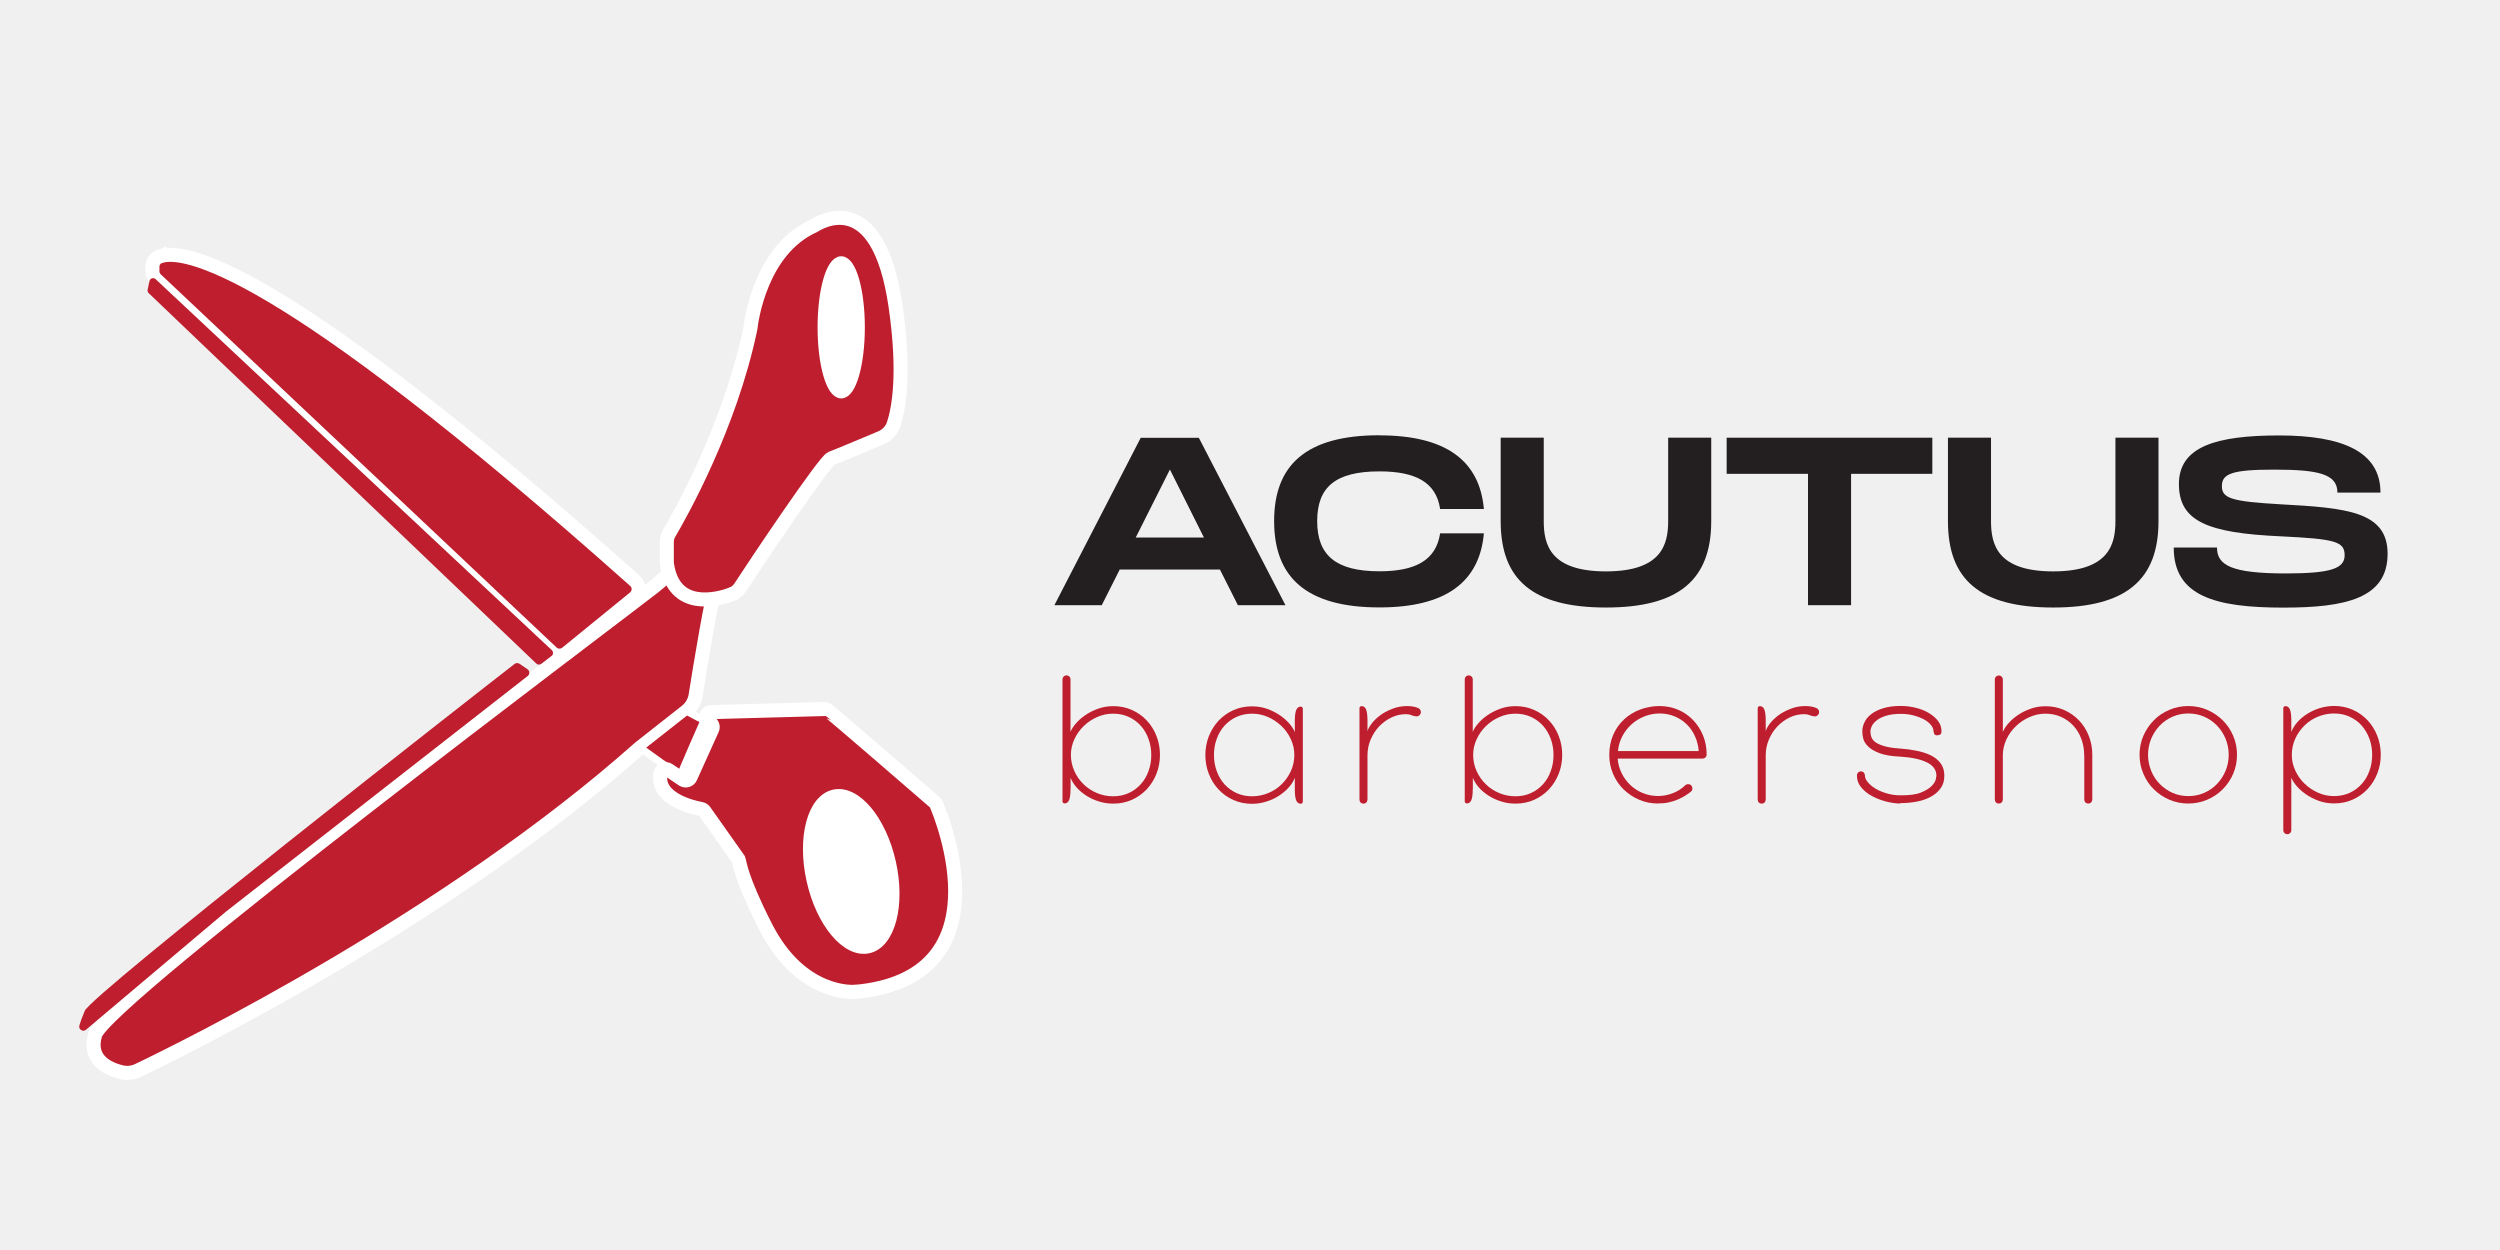
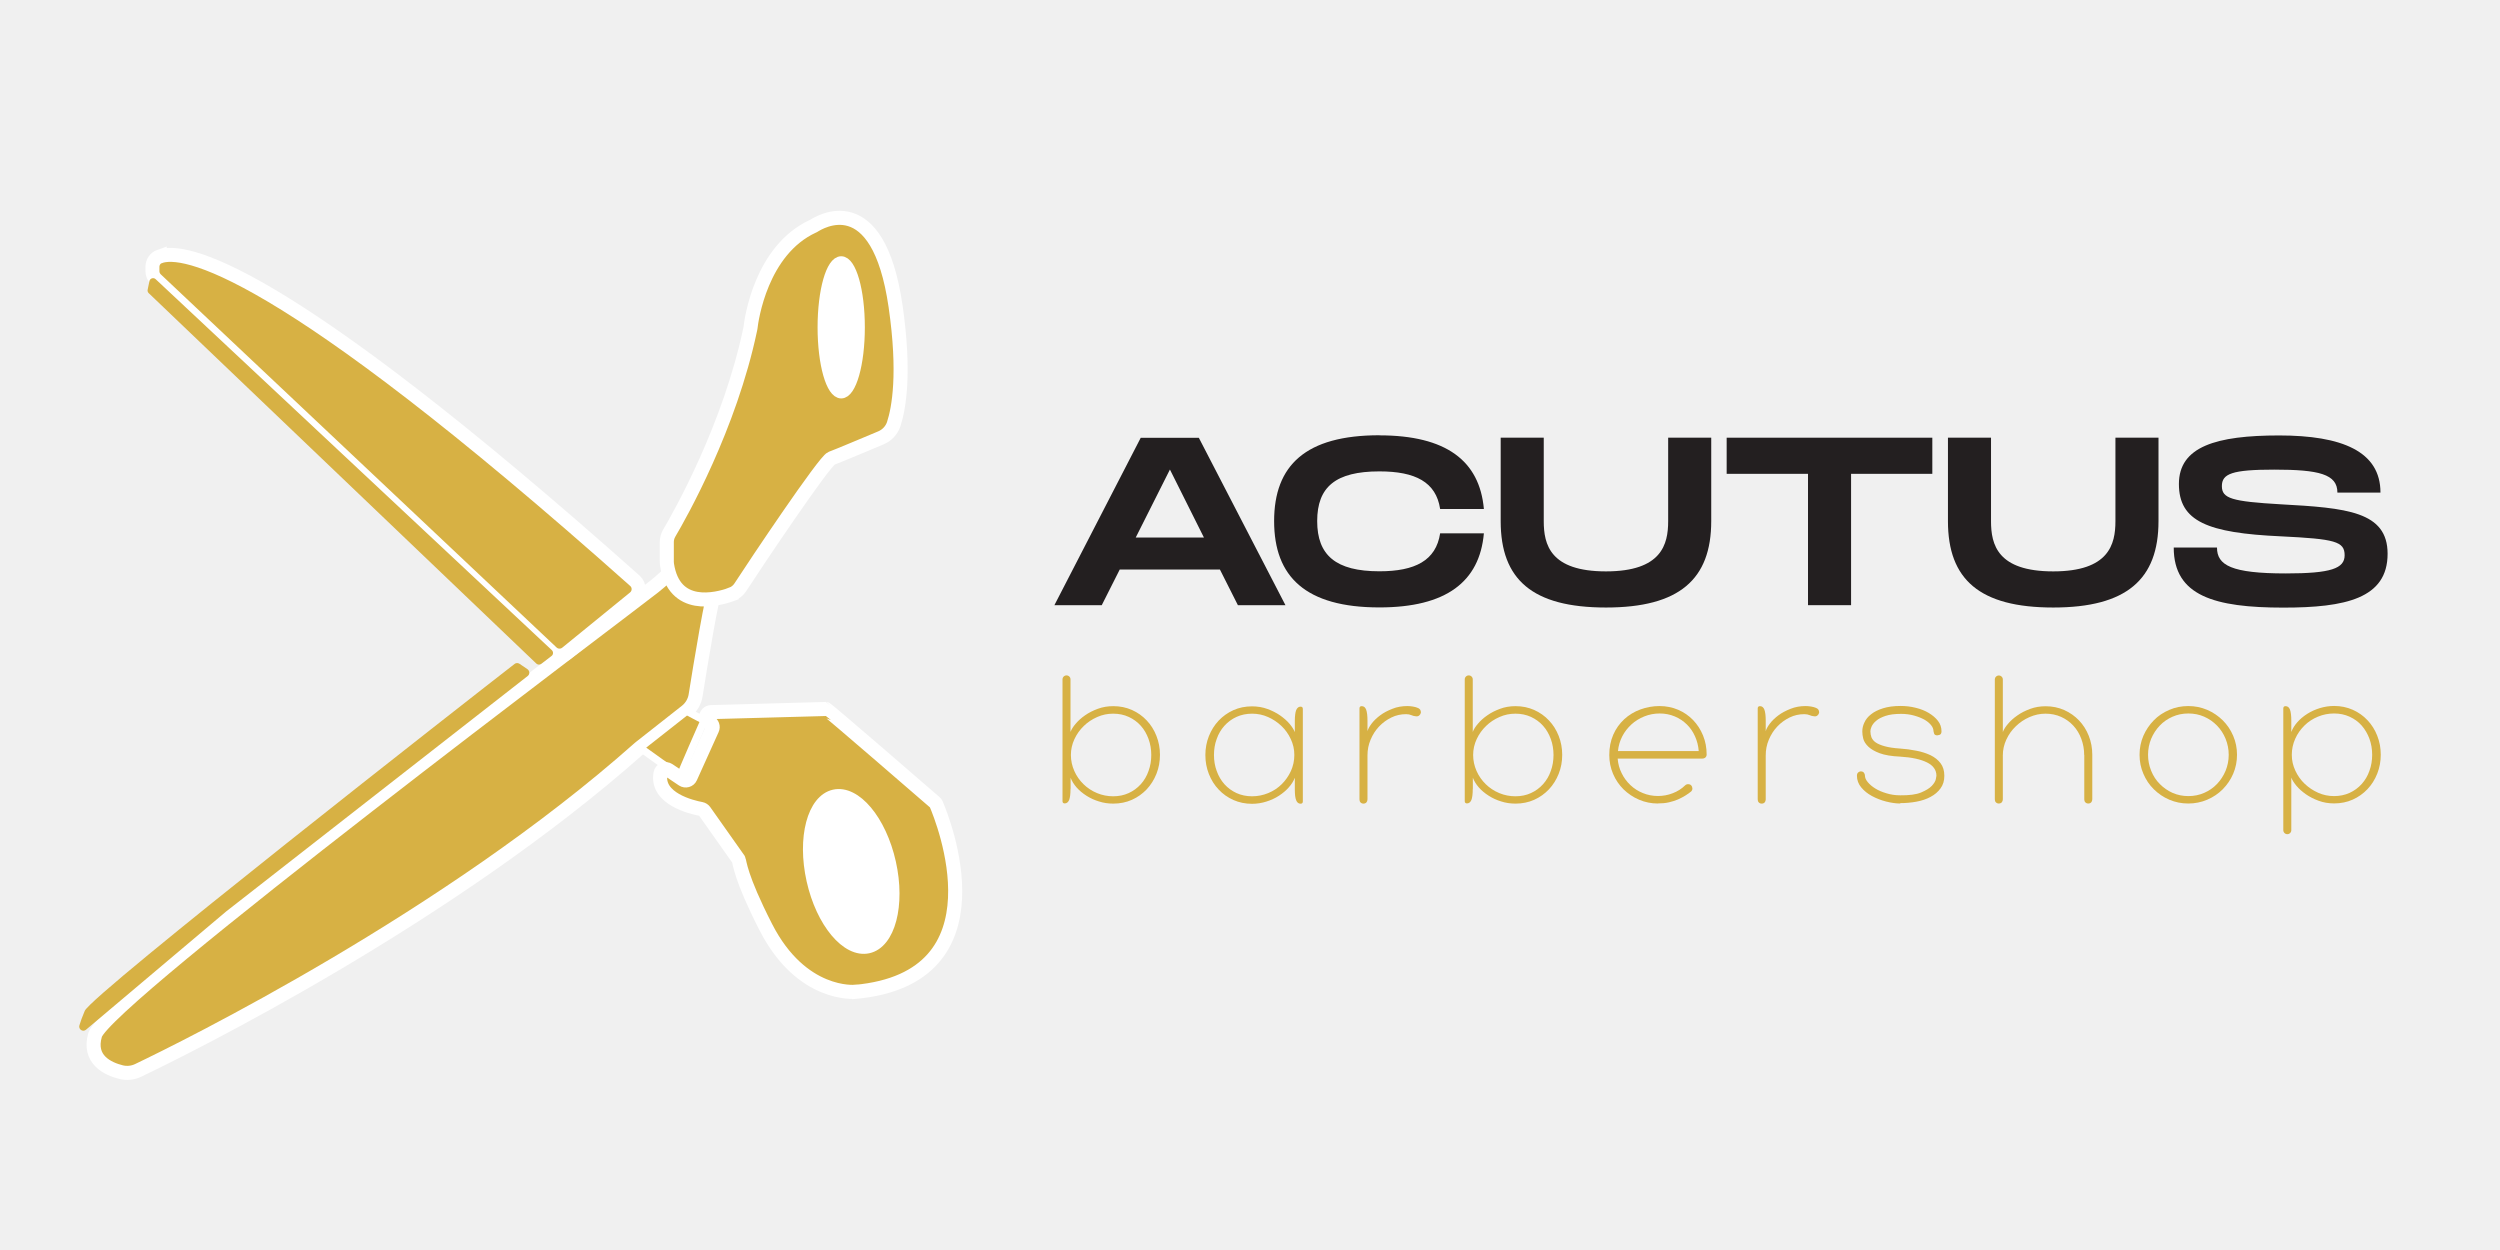
<svg xmlns="http://www.w3.org/2000/svg" id="Layer_1" data-name="Layer 1" viewBox="0 0 256 128">
  <defs>
    <style>
      .cls-1, .cls-2, .cls-3, .cls-4 {
-         fill: #be1e2d;
+         fill: #d7b144;
      }

      .cls-5 {
        fill: #fff;
        stroke-width: .96px;
      }

      .cls-5, .cls-2, .cls-3, .cls-4 {
        stroke: #fff;
        stroke-miterlimit: 10;
      }

      .cls-2 {
+         stroke-width: .76px;
+       }
+ 
+       .cls-3 {
        stroke-width: 1.43px;
      }

-       .cls-3 {
+       .cls-4 {
        stroke-width: 1.44px;
      }

      .cls-6 {
        fill: #231f20;
      }
- 
-       .cls-4 {
-         stroke-width: .76px;
-       }
    </style>
  </defs>
  <g>
-     <path class="cls-3" d="M73.35,58.63c-.79-1.61-3-1.88-4.21-.56-.55,.61-1.27,1.3-2.18,2.02-2.86,2.27-56.15,42.22-57.22,45.88-.75,2.56,1.34,3.49,2.67,3.82,.58,.14,1.19,.08,1.73-.18,4.79-2.29,31.77-15.6,51.33-32.99,.04-.03,.07-.06,.11-.09l4.69-3.69c.51-.4,.86-.99,.96-1.63,.45-2.83,1.73-10.72,2.21-11.65,.13-.25,.07-.57-.1-.92Z" />
-     <path class="cls-2" d="M16.36,26.26c2.37-.84,11.9,.48,48.65,33.21,.53,.47,.51,1.3-.04,1.75l-6.95,5.66c-.45,.36-1.1,.34-1.52-.06L15.97,28.61c-.23-.22-.36-.52-.36-.84v-.44c0-.48,.29-.92,.75-1.08Z" />
-     <path class="cls-3" d="M74.92,60.86c-1.58,.57-5.9,1.66-6.62-3.06-.01-.09-.02-.18-.02-.27v-2.02c0-.32,.08-.62,.24-.9,1.17-1.98,6.2-10.9,8.3-20.88,.01-.05,.02-.11,.03-.16,.09-.81,1.06-7.95,6.41-10.41,.03-.01,.05-.03,.08-.04,.53-.32,6.57-4.18,8.37,8.26,.99,6.86,.33,10.45-.19,12.04-.21,.64-.69,1.15-1.3,1.41-1.48,.62-4.42,1.86-5.08,2.1-.72,.27-7.78,10.81-9.34,13.22-.21,.32-.52,.57-.88,.7Z" />
-     <path class="cls-4" d="M65.54,76.57s4.15,3.02,4.15,2.85,2.42-5.65,2.42-5.65l-1.8-.95-4.77,3.75Z" />
+     <path class="cls-4" d="M73.35,58.63c-.79-1.61-3-1.88-4.21-.56-.55,.61-1.27,1.3-2.18,2.02-2.86,2.27-56.15,42.22-57.22,45.88-.75,2.56,1.34,3.49,2.67,3.82,.58,.14,1.19,.08,1.73-.18,4.79-2.29,31.77-15.6,51.33-32.99,.04-.03,.07-.06,.11-.09l4.69-3.69c.51-.4,.86-.99,.96-1.63,.45-2.83,1.73-10.72,2.21-11.65,.13-.25,.07-.57-.1-.92Z" />
+     <path class="cls-3" d="M16.36,26.26c2.37-.84,11.9,.48,48.65,33.21,.53,.47,.51,1.3-.04,1.75l-6.95,5.66c-.45,.36-1.1,.34-1.52-.06L15.97,28.61c-.23-.22-.36-.52-.36-.84v-.44c0-.48,.29-.92,.75-1.08Z" />
+     <path class="cls-4" d="M74.92,60.86c-1.58,.57-5.9,1.66-6.62-3.06-.01-.09-.02-.18-.02-.27v-2.02c0-.32,.08-.62,.24-.9,1.17-1.98,6.2-10.9,8.3-20.88,.01-.05,.02-.11,.03-.16,.09-.81,1.06-7.95,6.41-10.41,.03-.01,.05-.03,.08-.04,.53-.32,6.57-4.18,8.37,8.26,.99,6.86,.33,10.45-.19,12.04-.21,.64-.69,1.15-1.3,1.41-1.48,.62-4.42,1.86-5.08,2.1-.72,.27-7.78,10.81-9.34,13.22-.21,.32-.52,.57-.88,.7Z" />
+     <path class="cls-2" d="M65.54,76.57s4.15,3.02,4.15,2.85,2.42-5.65,2.42-5.65l-1.8-.95-4.77,3.75Z" />
    <path class="cls-1" d="M15.3,28.8l-.18,.86c-.03,.13,.01,.27,.11,.36l39.69,37.93c.14,.13,.35,.14,.5,.03l1.06-.81c.19-.14,.2-.43,.03-.59L15.94,28.59c-.22-.21-.58-.09-.64,.2Z" />
    <path class="cls-1" d="M53.19,67.97c-.15-.1-.35-.1-.5,.02-4.34,3.36-43.27,33.8-44.01,35.52-.27,.63-.44,1.12-.55,1.49-.12,.4,.36,.72,.68,.44l14.34-12.1,30.89-24.12c.23-.18,.21-.52-.02-.69l-.84-.57Z" />
    <ellipse class="cls-5" cx="86.14" cy="33.52" rx="1.94" ry="6.8" />
-     <g>
-       <path class="cls-3" d="M87.56,101.56s-5.48,.54-9.14-6.62c-2.67-5.22-2.67-6.69-2.78-6.9-.01-.03-.03-.05-.04-.08l-3.46-4.9c-.08-.11-.2-.19-.34-.22-.93-.17-4.66-1.04-4.16-3.66,.07-.37,.51-.54,.82-.33l1.46,.98c.27,.18,.65,.08,.78-.22l2.23-4.94c.12-.26,.01-.56-.24-.69l-.11-.06c-.31-.17-.38-.59-.13-.84h0c.1-.1,.23-.16,.37-.16,1.5-.04,10.28-.29,11.75-.32,.13,0,11.16,9.56,11.16,9.56,.06,.05,.11,.12,.14,.19,.64,1.5,7.26,17.8-8.3,19.22Z" />
-       <ellipse class="cls-5" cx="87.16" cy="89.24" rx="4.2" ry="8.1" transform="translate(-17.35 21.14) rotate(-12.59)" />
-     </g>
+     <path class="cls-4" d="M87.56,101.56s-5.48,.54-9.14-6.62c-2.67-5.22-2.67-6.69-2.78-6.9-.01-.03-.03-.05-.04-.08l-3.46-4.9c-.08-.11-.2-.19-.34-.22-.93-.17-4.66-1.04-4.16-3.66,.07-.37,.51-.54,.82-.33l1.46,.98c.27,.18,.65,.08,.78-.22l2.23-4.94c.12-.26,.01-.56-.24-.69l-.11-.06c-.31-.17-.38-.59-.13-.84h0c.1-.1,.23-.16,.37-.16,1.5-.04,10.28-.29,11.75-.32,.13,0,11.16,9.56,11.16,9.56,.06,.05,.11,.12,.14,.19,.64,1.5,7.26,17.8-8.3,19.22Z" />
+     <ellipse class="cls-5" cx="87.16" cy="89.24" rx="4.2" ry="8.1" transform="translate(-17.35 21.14) rotate(-12.59)" />
  </g>
  <g>
    <path class="cls-6" d="M124.92,58.32h-10.26l-1.84,3.65h-4.85l8.84-17.14h5.95l8.87,17.14h-4.87l-1.84-3.65Zm-1.64-3.28l-3.48-6.96-3.5,6.96h6.98Z" />
    <path class="cls-6" d="M141.25,44.58c6.83,0,10.26,2.6,10.7,7.54h-4.48c-.42-2.77-2.55-3.85-6.22-3.85-4.48,0-6.37,1.59-6.37,5.09s1.91,5.14,6.37,5.14c3.65,0,5.8-1.1,6.22-3.89h4.48c-.44,4.97-3.87,7.59-10.7,7.59-7.54,0-10.78-3.13-10.78-8.84s3.23-8.79,10.78-8.79Z" />
    <path class="cls-6" d="M164.45,62.21c-7.54,0-10.78-2.87-10.78-8.84v-8.55h4.41v8.55c0,2.4,.66,5.14,6.37,5.14s6.37-2.77,6.37-5.14v-8.55h4.41v8.55c0,5.95-3.26,8.84-10.78,8.84Z" />
    <path class="cls-6" d="M197.88,48.52h-8.33v13.45h-4.41v-13.45h-8.33v-3.7h21.06v3.7Z" />
    <path class="cls-6" d="M210.25,62.21c-7.54,0-10.78-2.87-10.78-8.84v-8.55h4.41v8.55c0,2.4,.66,5.14,6.37,5.14s6.37-2.77,6.37-5.14v-8.55h4.41v8.55c0,5.95-3.26,8.84-10.78,8.84Z" />
    <path class="cls-6" d="M227.02,56.07c0,1.81,1.47,2.65,7.05,2.65,4.63,0,6.02-.51,6.02-1.86,0-1.42-.98-1.67-6.54-1.94-7.47-.34-10.43-1.52-10.43-5.36s3.84-4.97,10.26-4.97,10.38,1.62,10.38,5.85h-4.41c0-1.89-1.89-2.35-6.47-2.35-4.33,0-5.36,.42-5.36,1.69s1.03,1.57,6.02,1.86c6.76,.37,10.95,.73,10.95,5.07,0,4.58-4.33,5.51-10.68,5.51-7.03,0-11.22-1.2-11.22-6.15h4.41Z" />
  </g>
  <g>
    <path class="cls-1" d="M109.62,80.79c0,.52-.05,.9-.14,1.13-.1,.23-.25,.35-.45,.35-.15,0-.23-.08-.23-.23v-12.47c0-.11,.04-.21,.12-.29,.08-.08,.18-.12,.29-.12s.21,.04,.29,.12,.12,.18,.12,.29v5.38c.1-.26,.27-.54,.53-.84,.25-.3,.57-.59,.96-.86,.38-.27,.82-.49,1.31-.67,.49-.18,1.01-.27,1.58-.27,.69,0,1.32,.13,1.91,.39,.58,.26,1.09,.62,1.51,1.07,.43,.45,.76,.98,1,1.59,.24,.61,.36,1.25,.36,1.94s-.12,1.33-.36,1.94c-.24,.6-.57,1.13-1,1.59-.43,.45-.93,.81-1.51,1.07-.58,.26-1.22,.39-1.91,.39-.51,0-1-.07-1.46-.22-.47-.14-.9-.34-1.29-.59-.39-.25-.73-.53-1.01-.85-.28-.32-.48-.65-.61-.99v1.13Zm8.27-3.48c0-.58-.09-1.12-.28-1.64-.19-.52-.45-.97-.79-1.35s-.76-.69-1.24-.91-1.01-.33-1.59-.33-1.11,.11-1.63,.34c-.52,.23-.98,.53-1.38,.92s-.72,.83-.96,1.35c-.24,.52-.36,1.05-.36,1.62s.12,1.12,.35,1.64c.23,.52,.55,.97,.94,1.35s.85,.69,1.38,.91,1.08,.33,1.66,.33,1.11-.11,1.59-.33,.89-.52,1.24-.91,.61-.83,.79-1.35c.19-.51,.28-1.06,.28-1.64Z" />
    <path class="cls-1" d="M132.58,79.66c-.12,.33-.33,.65-.61,.97-.28,.32-.62,.6-1,.85-.38,.25-.81,.45-1.29,.6-.47,.15-.97,.23-1.47,.23-.69,0-1.32-.13-1.91-.39-.58-.26-1.09-.62-1.51-1.07-.43-.45-.76-.98-1-1.59-.24-.61-.36-1.25-.36-1.94s.12-1.33,.36-1.94c.24-.6,.57-1.13,1-1.59,.43-.45,.93-.81,1.51-1.07,.58-.26,1.22-.39,1.91-.39,.56,0,1.09,.09,1.58,.27,.49,.18,.92,.4,1.31,.67,.38,.27,.7,.55,.96,.86,.25,.3,.43,.58,.53,.84v-1.13c0-.52,.05-.9,.14-1.13,.1-.23,.25-.35,.45-.35,.15,0,.23,.08,.23,.23v9.48c0,.15-.08,.23-.23,.23-.21,0-.36-.12-.45-.35-.1-.23-.14-.61-.14-1.13v-1.13Zm-8.27-2.35c0,.58,.09,1.12,.28,1.64,.19,.52,.45,.97,.79,1.35,.34,.38,.76,.69,1.24,.91,.48,.22,1.01,.33,1.59,.33s1.13-.11,1.66-.33c.53-.22,.99-.52,1.38-.91s.7-.83,.94-1.35c.23-.51,.35-1.06,.35-1.64s-.12-1.1-.36-1.62-.56-.97-.96-1.35c-.4-.38-.86-.69-1.38-.92-.52-.23-1.07-.34-1.63-.34s-1.11,.11-1.59,.33c-.48,.22-.89,.52-1.24,.91-.34,.38-.61,.83-.79,1.35-.19,.51-.28,1.06-.28,1.64Z" />
    <path class="cls-1" d="M140.03,74.88c.05-.22,.2-.48,.42-.78,.23-.3,.52-.58,.88-.85s.77-.48,1.25-.67c.47-.19,.99-.28,1.54-.28,.19,0,.38,.02,.56,.05s.33,.07,.45,.12c.26,.08,.38,.25,.37,.51-.03,.13-.09,.22-.18,.29-.09,.07-.2,.1-.32,.08-.18-.01-.34-.06-.48-.12s-.32-.1-.53-.1c-.54,0-1.04,.11-1.51,.34-.47,.23-.89,.53-1.26,.92s-.65,.83-.87,1.35-.32,1.05-.32,1.62v4.5c0,.12-.04,.23-.11,.31-.08,.08-.18,.12-.3,.12s-.22-.04-.3-.12c-.08-.08-.11-.19-.11-.31v-9.32c0-.15,.08-.23,.23-.23,.21,0,.36,.12,.45,.35s.14,.61,.14,1.13v1.09Z" />
    <path class="cls-1" d="M150.81,80.79c0,.52-.05,.9-.14,1.13-.1,.23-.25,.35-.45,.35-.15,0-.23-.08-.23-.23v-12.47c0-.11,.04-.21,.12-.29,.08-.08,.18-.12,.29-.12s.21,.04,.29,.12,.12,.18,.12,.29v5.38c.1-.26,.27-.54,.53-.84,.25-.3,.57-.59,.96-.86,.38-.27,.82-.49,1.31-.67,.49-.18,1.01-.27,1.58-.27,.69,0,1.32,.13,1.91,.39,.58,.26,1.09,.62,1.51,1.07,.43,.45,.76,.98,1,1.59,.24,.61,.36,1.25,.36,1.94s-.12,1.33-.36,1.94c-.24,.6-.57,1.13-1,1.59-.43,.45-.93,.81-1.51,1.07-.58,.26-1.22,.39-1.91,.39-.51,0-1-.07-1.46-.22-.47-.14-.9-.34-1.29-.59-.39-.25-.73-.53-1.01-.85-.28-.32-.48-.65-.61-.99v1.13Zm8.27-3.48c0-.58-.09-1.12-.28-1.64-.19-.52-.45-.97-.79-1.35s-.76-.69-1.24-.91-1.01-.33-1.59-.33-1.11,.11-1.63,.34c-.52,.23-.98,.53-1.38,.92s-.72,.83-.96,1.35c-.24,.52-.36,1.05-.36,1.62s.12,1.12,.35,1.64c.23,.52,.55,.97,.94,1.35s.85,.69,1.38,.91,1.08,.33,1.66,.33,1.11-.11,1.59-.33,.89-.52,1.24-.91,.61-.83,.79-1.35c.19-.51,.28-1.06,.28-1.64Z" />
    <path class="cls-1" d="M169.78,82.28c-.69,0-1.33-.13-1.94-.39-.61-.26-1.13-.62-1.59-1.06-.45-.45-.81-.97-1.07-1.58-.26-.61-.39-1.25-.39-1.94,0-.77,.14-1.46,.41-2.08,.27-.62,.65-1.14,1.12-1.58,.47-.43,1.02-.77,1.65-1s1.28-.35,1.96-.35,1.32,.13,1.91,.38c.59,.25,1.1,.61,1.53,1.05,.43,.45,.77,.97,1.02,1.58,.25,.61,.37,1.26,.37,1.96,0,.11-.04,.21-.12,.29-.08,.08-.2,.12-.35,.12h-8.64c.04,.54,.18,1.04,.41,1.5,.23,.47,.53,.87,.9,1.22s.79,.62,1.27,.81c.48,.2,1,.3,1.55,.3,.51,0,1.01-.09,1.5-.28,.5-.19,.92-.46,1.28-.81,.08-.08,.19-.12,.31-.12s.23,.04,.31,.12c.07,.08,.11,.18,.12,.3,.01,.12-.03,.22-.12,.32-.17,.14-.36,.28-.59,.42s-.48,.28-.76,.4c-.28,.12-.59,.22-.94,.3s-.71,.11-1.11,.11Zm.17-9.22c-.55,0-1.07,.1-1.57,.3-.5,.2-.94,.47-1.32,.82-.38,.35-.7,.75-.94,1.22-.24,.47-.39,.97-.44,1.51h8.27c-.04-.54-.17-1.04-.38-1.51-.21-.47-.49-.88-.84-1.22-.35-.34-.76-.62-1.24-.82s-.99-.3-1.54-.3Z" />
    <path class="cls-1" d="M180.81,74.88c.05-.22,.2-.48,.42-.78,.23-.3,.52-.58,.88-.85s.77-.48,1.25-.67c.47-.19,.99-.28,1.54-.28,.19,0,.38,.02,.56,.05s.33,.07,.45,.12c.26,.08,.38,.25,.37,.51-.03,.13-.09,.22-.18,.29-.09,.07-.2,.1-.32,.08-.18-.01-.34-.06-.48-.12s-.32-.1-.53-.1c-.54,0-1.04,.11-1.51,.34-.47,.23-.89,.53-1.26,.92s-.65,.83-.87,1.35-.32,1.05-.32,1.62v4.5c0,.12-.04,.23-.11,.31-.08,.08-.18,.12-.3,.12s-.22-.04-.3-.12c-.08-.08-.11-.19-.11-.31v-9.32c0-.15,.08-.23,.23-.23,.21,0,.36,.12,.45,.35s.14,.61,.14,1.13v1.09Z" />
    <path class="cls-1" d="M194.59,82.28c-.44,0-.92-.07-1.44-.2-.52-.13-1-.32-1.45-.56-.45-.24-.82-.54-1.11-.89s-.44-.75-.44-1.19c0-.17,.05-.28,.14-.35,.09-.07,.17-.1,.24-.1,.15,0,.26,.04,.33,.13,.07,.09,.11,.19,.11,.3,0,.21,.09,.43,.28,.66,.19,.23,.44,.45,.76,.65,.32,.2,.71,.37,1.15,.5,.44,.14,.92,.21,1.43,.21,.92,.01,1.63-.08,2.13-.29s.86-.43,1.1-.68c.23-.25,.37-.48,.41-.69,.04-.21,.06-.33,.06-.34,0-.59-.32-1.05-.97-1.37s-1.56-.52-2.73-.59c-.9-.04-1.6-.16-2.11-.35s-.9-.42-1.17-.68c-.27-.26-.44-.53-.51-.8-.07-.27-.1-.53-.1-.76,0-.3,.07-.61,.22-.92,.14-.31,.37-.59,.68-.83,.31-.25,.71-.45,1.22-.61,.5-.16,1.1-.24,1.8-.24,.54,0,1.05,.06,1.56,.19,.5,.12,.95,.3,1.33,.53s.7,.5,.94,.81,.36,.67,.36,1.07c0,.11-.02,.19-.06,.25-.04,.06-.09,.09-.14,.11-.05,.02-.13,.04-.22,.05-.19,0-.3-.06-.34-.19s-.06-.2-.06-.23c0-.21-.08-.42-.25-.63s-.4-.4-.7-.57c-.3-.16-.65-.3-1.05-.41-.4-.11-.84-.17-1.31-.17-.66,0-1.2,.07-1.61,.21-.41,.14-.73,.3-.95,.5-.23,.19-.38,.39-.47,.59s-.12,.36-.12,.49c0,.22,.04,.43,.11,.62,.08,.19,.22,.37,.44,.52,.22,.15,.53,.28,.93,.39,.4,.11,.92,.19,1.55,.23,.57,.04,1.12,.11,1.66,.22,.54,.1,1.03,.26,1.46,.46,.43,.21,.77,.48,1.03,.82,.26,.34,.39,.77,.39,1.29s-.13,.94-.39,1.29c-.26,.36-.6,.65-1.02,.87-.42,.23-.9,.39-1.44,.49-.54,.1-1.1,.15-1.68,.15Z" />
    <path class="cls-1" d="M213.42,77.31c0-.58-.1-1.12-.29-1.64-.19-.52-.46-.97-.81-1.35s-.77-.69-1.26-.91c-.49-.22-1.02-.33-1.6-.33s-1.11,.12-1.64,.35-1,.55-1.4,.94c-.41,.39-.73,.84-.97,1.36-.24,.52-.36,1.05-.36,1.62v4.5c0,.12-.04,.23-.11,.31-.08,.08-.18,.12-.3,.12s-.22-.04-.3-.12c-.08-.08-.11-.19-.11-.31v-12.27c0-.11,.04-.21,.12-.29,.08-.08,.18-.12,.29-.12s.21,.04,.29,.12,.12,.18,.12,.29v5.38c.1-.26,.27-.54,.53-.84,.25-.3,.57-.59,.96-.86,.38-.27,.82-.49,1.31-.67,.49-.18,1.01-.27,1.58-.27,.69,0,1.32,.13,1.91,.39,.58,.26,1.09,.62,1.51,1.06,.43,.45,.76,.97,1,1.58,.24,.61,.36,1.25,.36,1.94v4.56c0,.12-.04,.23-.11,.31-.08,.08-.18,.12-.3,.12s-.22-.04-.3-.12c-.08-.08-.11-.19-.11-.31v-4.54Z" />
    <path class="cls-1" d="M219.09,77.29c0-.69,.13-1.33,.39-1.94,.26-.6,.62-1.13,1.07-1.59s.98-.81,1.59-1.07c.6-.26,1.25-.39,1.94-.39s1.33,.13,1.94,.39c.6,.26,1.13,.62,1.59,1.07,.45,.45,.81,.98,1.07,1.59,.26,.61,.39,1.25,.39,1.94s-.13,1.33-.39,1.94c-.26,.61-.62,1.13-1.07,1.59-.45,.45-.98,.81-1.59,1.07-.61,.26-1.25,.39-1.94,.39s-1.33-.13-1.94-.39c-.61-.26-1.13-.62-1.59-1.07s-.81-.98-1.07-1.59c-.26-.6-.39-1.25-.39-1.94Zm.87,0c0,.58,.11,1.12,.32,1.64,.21,.52,.5,.97,.88,1.35s.81,.69,1.31,.91,1.04,.33,1.62,.33,1.12-.11,1.62-.33c.5-.22,.94-.52,1.31-.91s.66-.83,.88-1.35c.21-.51,.32-1.06,.32-1.64s-.11-1.12-.32-1.64c-.21-.51-.5-.96-.88-1.35s-.81-.69-1.31-.91c-.5-.22-1.04-.33-1.62-.33s-1.12,.11-1.62,.33-.94,.52-1.31,.91-.66,.83-.88,1.35c-.21,.52-.32,1.06-.32,1.64Z" />
-     <path class="cls-1" d="M234.64,74.94c.12-.34,.33-.67,.61-.99,.28-.32,.62-.6,1.01-.85,.39-.25,.82-.44,1.29-.59,.47-.14,.96-.22,1.46-.22,.69,0,1.32,.13,1.91,.39,.58,.26,1.09,.62,1.51,1.07,.43,.45,.76,.98,1,1.59,.24,.61,.36,1.25,.36,1.94s-.12,1.33-.36,1.94c-.24,.61-.57,1.13-1,1.59-.43,.45-.93,.81-1.51,1.07-.58,.26-1.22,.39-1.91,.39-.56,0-1.09-.09-1.58-.27-.49-.18-.92-.4-1.31-.67-.38-.27-.7-.55-.96-.86-.25-.3-.43-.58-.53-.84v5.38c0,.11-.04,.21-.12,.29-.08,.08-.18,.12-.29,.12s-.21-.04-.29-.12-.12-.18-.12-.29v-12.47c0-.15,.08-.23,.23-.23,.21,0,.36,.12,.45,.35s.14,.61,.14,1.13v1.13Zm8.27,2.35c0-.58-.09-1.12-.28-1.64-.19-.51-.45-.96-.79-1.35s-.76-.69-1.24-.91-1.01-.33-1.59-.33-1.13,.11-1.66,.33-.99,.52-1.38,.91-.71,.83-.94,1.35c-.23,.52-.35,1.06-.35,1.64s.12,1.1,.36,1.62c.24,.52,.56,.97,.96,1.35s.86,.69,1.38,.92c.52,.23,1.06,.34,1.63,.34s1.11-.11,1.59-.33,.89-.52,1.24-.91,.61-.83,.79-1.35c.19-.51,.28-1.06,.28-1.64Z" />
+     <path class="cls-1" d="M234.64,74.94c.12-.34,.33-.67,.61-.99,.28-.32,.62-.6,1.01-.85,.39-.25,.82-.44,1.29-.59,.47-.14,.96-.22,1.46-.22,.69,0,1.32,.13,1.91,.39,.58,.26,1.09,.62,1.51,1.07,.43,.45,.76,.98,1,1.59,.24,.61,.36,1.25,.36,1.94s-.12,1.33-.36,1.94c-.24,.61-.57,1.13-1,1.59-.43,.45-.93,.81-1.51,1.07-.58,.26-1.22,.39-1.91,.39-.56,0-1.09-.09-1.58-.27-.49-.18-.92-.4-1.31-.67-.38-.27-.7-.55-.96-.86-.25-.3-.43-.58-.53-.84v5.38c0,.11-.04,.21-.12,.29-.08,.08-.18,.12-.29,.12s-.21-.04-.29-.12c-.08-.08-.12-.18-.12-.29v-12.47c0-.15,.08-.23,.23-.23,.21,0,.36,.12,.45,.35s.14,.61,.14,1.13v1.13Zm8.27,2.35c0-.58-.09-1.12-.28-1.64-.19-.51-.45-.96-.79-1.35s-.76-.69-1.24-.91-1.01-.33-1.59-.33-1.13,.11-1.66,.33-.99,.52-1.38,.91-.71,.83-.94,1.35c-.23,.52-.35,1.06-.35,1.64s.12,1.1,.36,1.62c.24,.52,.56,.97,.96,1.35s.86,.69,1.38,.92c.52,.23,1.06,.34,1.63,.34s1.11-.11,1.59-.33,.89-.52,1.24-.91,.61-.83,.79-1.35c.19-.51,.28-1.06,.28-1.64Z" />
  </g>
</svg>
